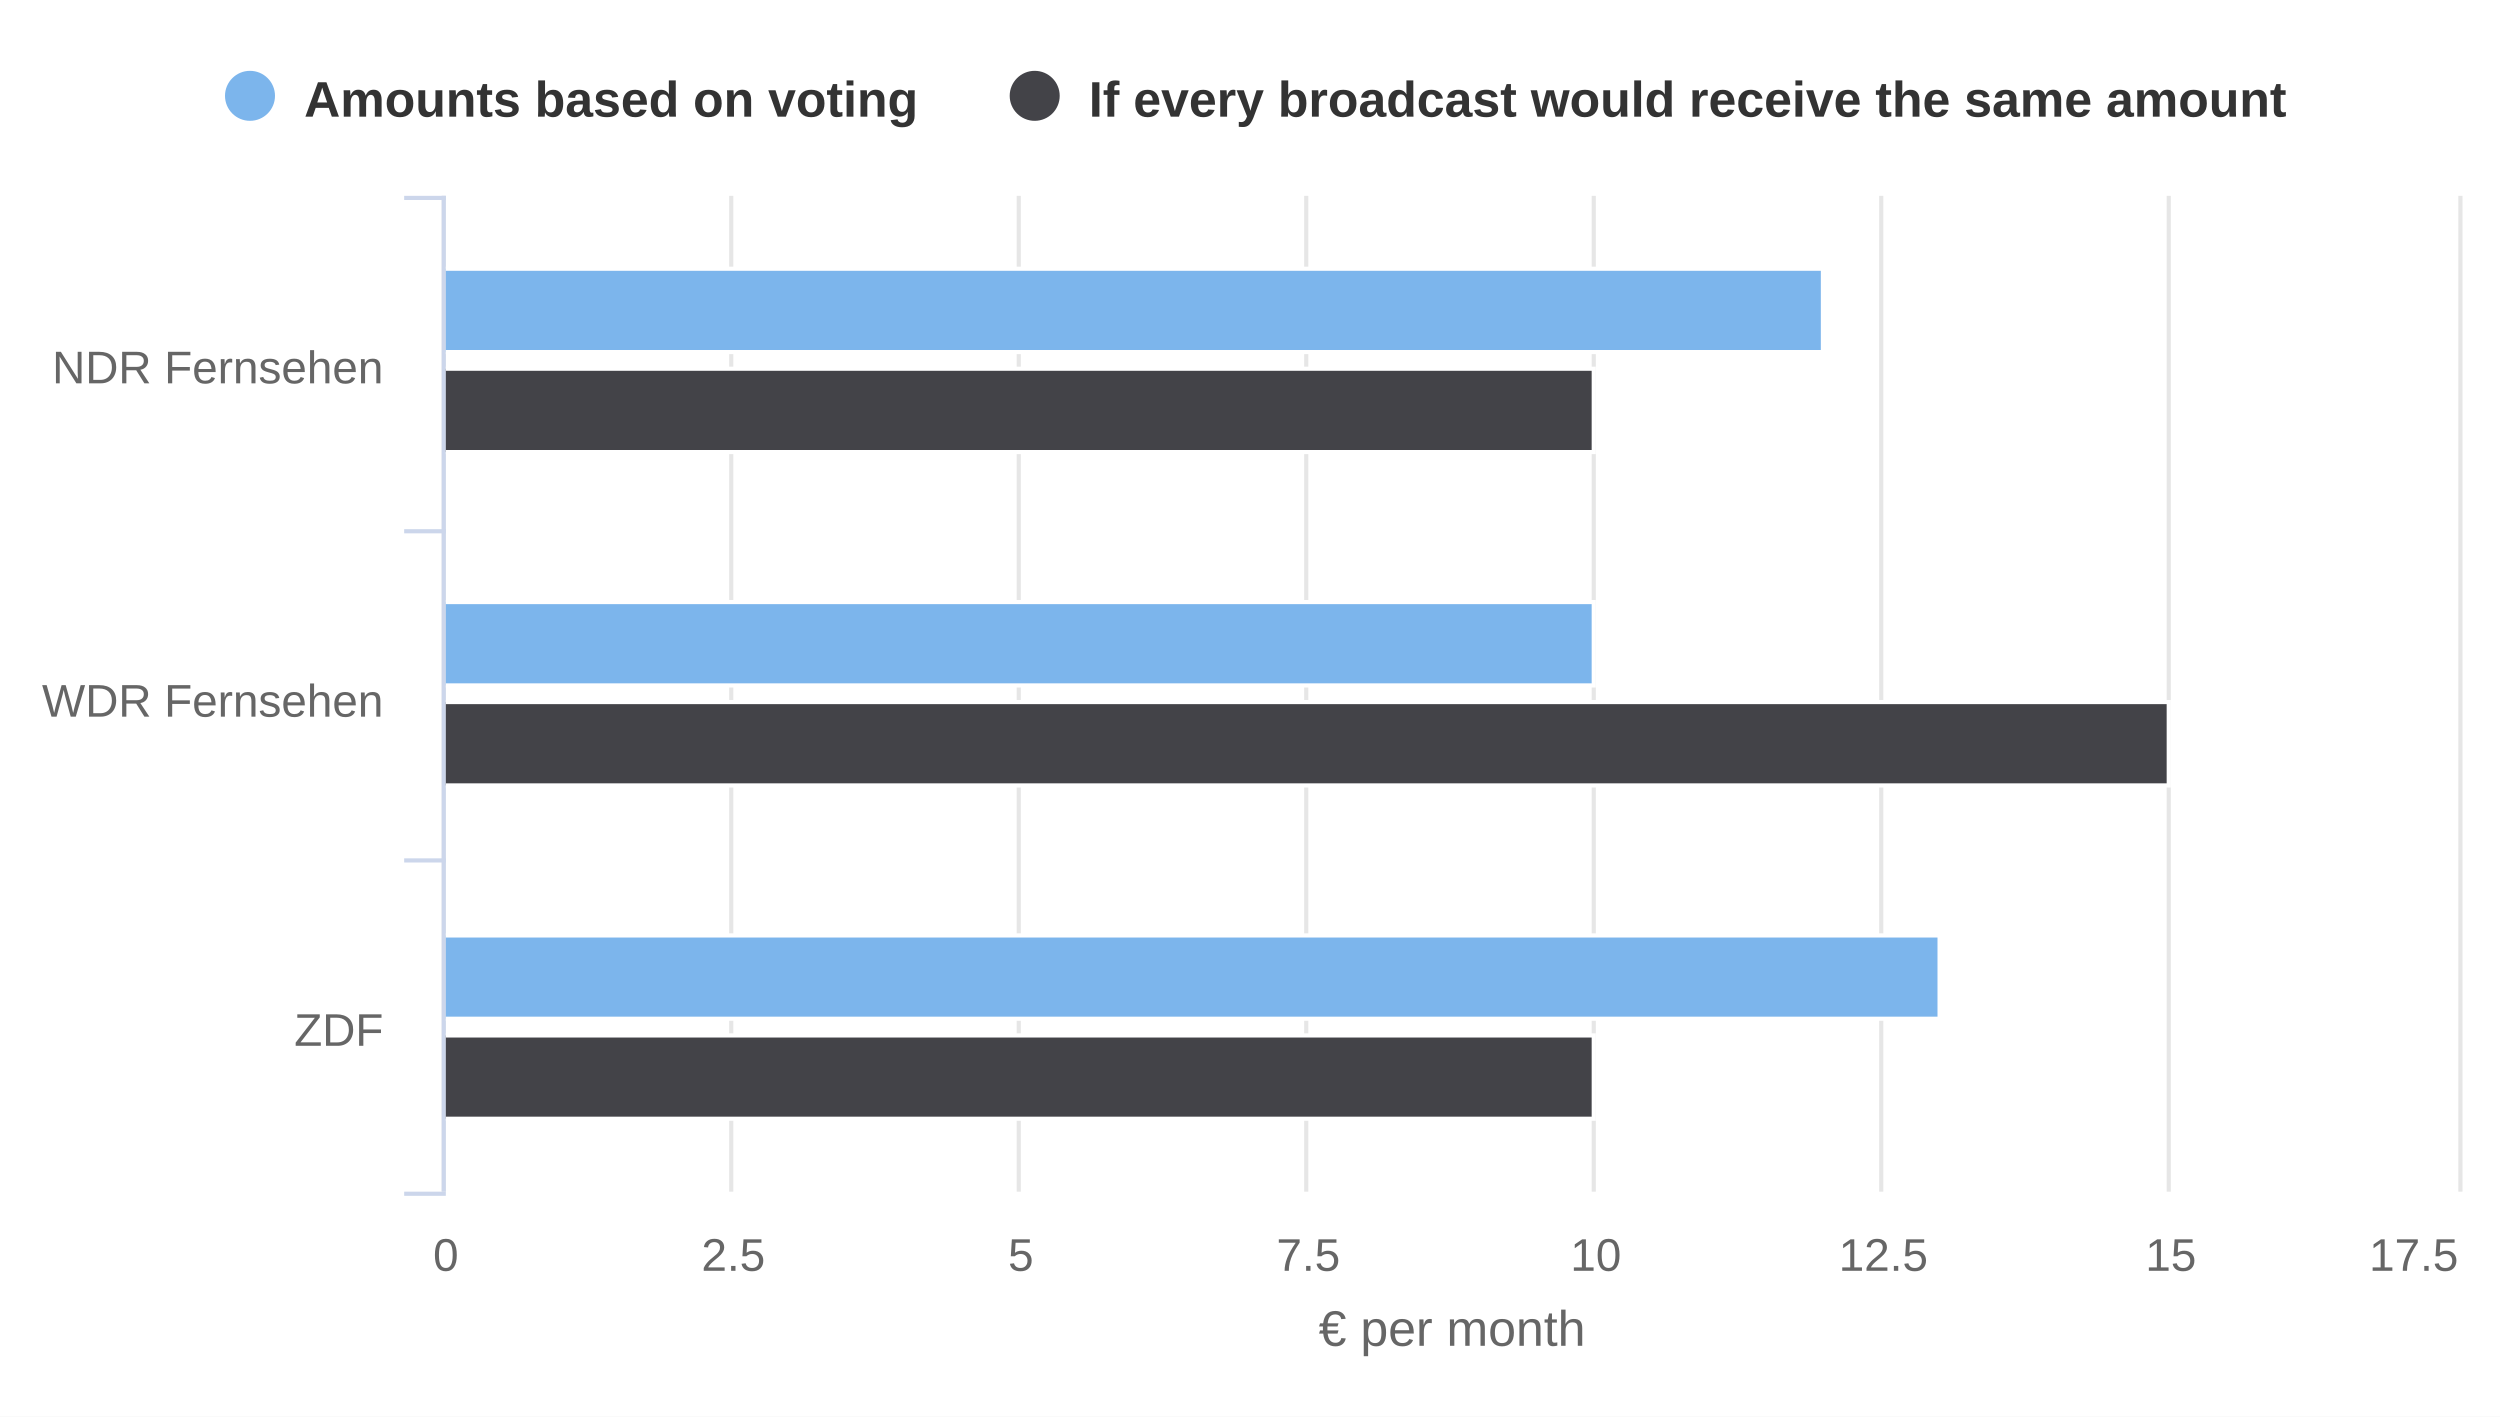
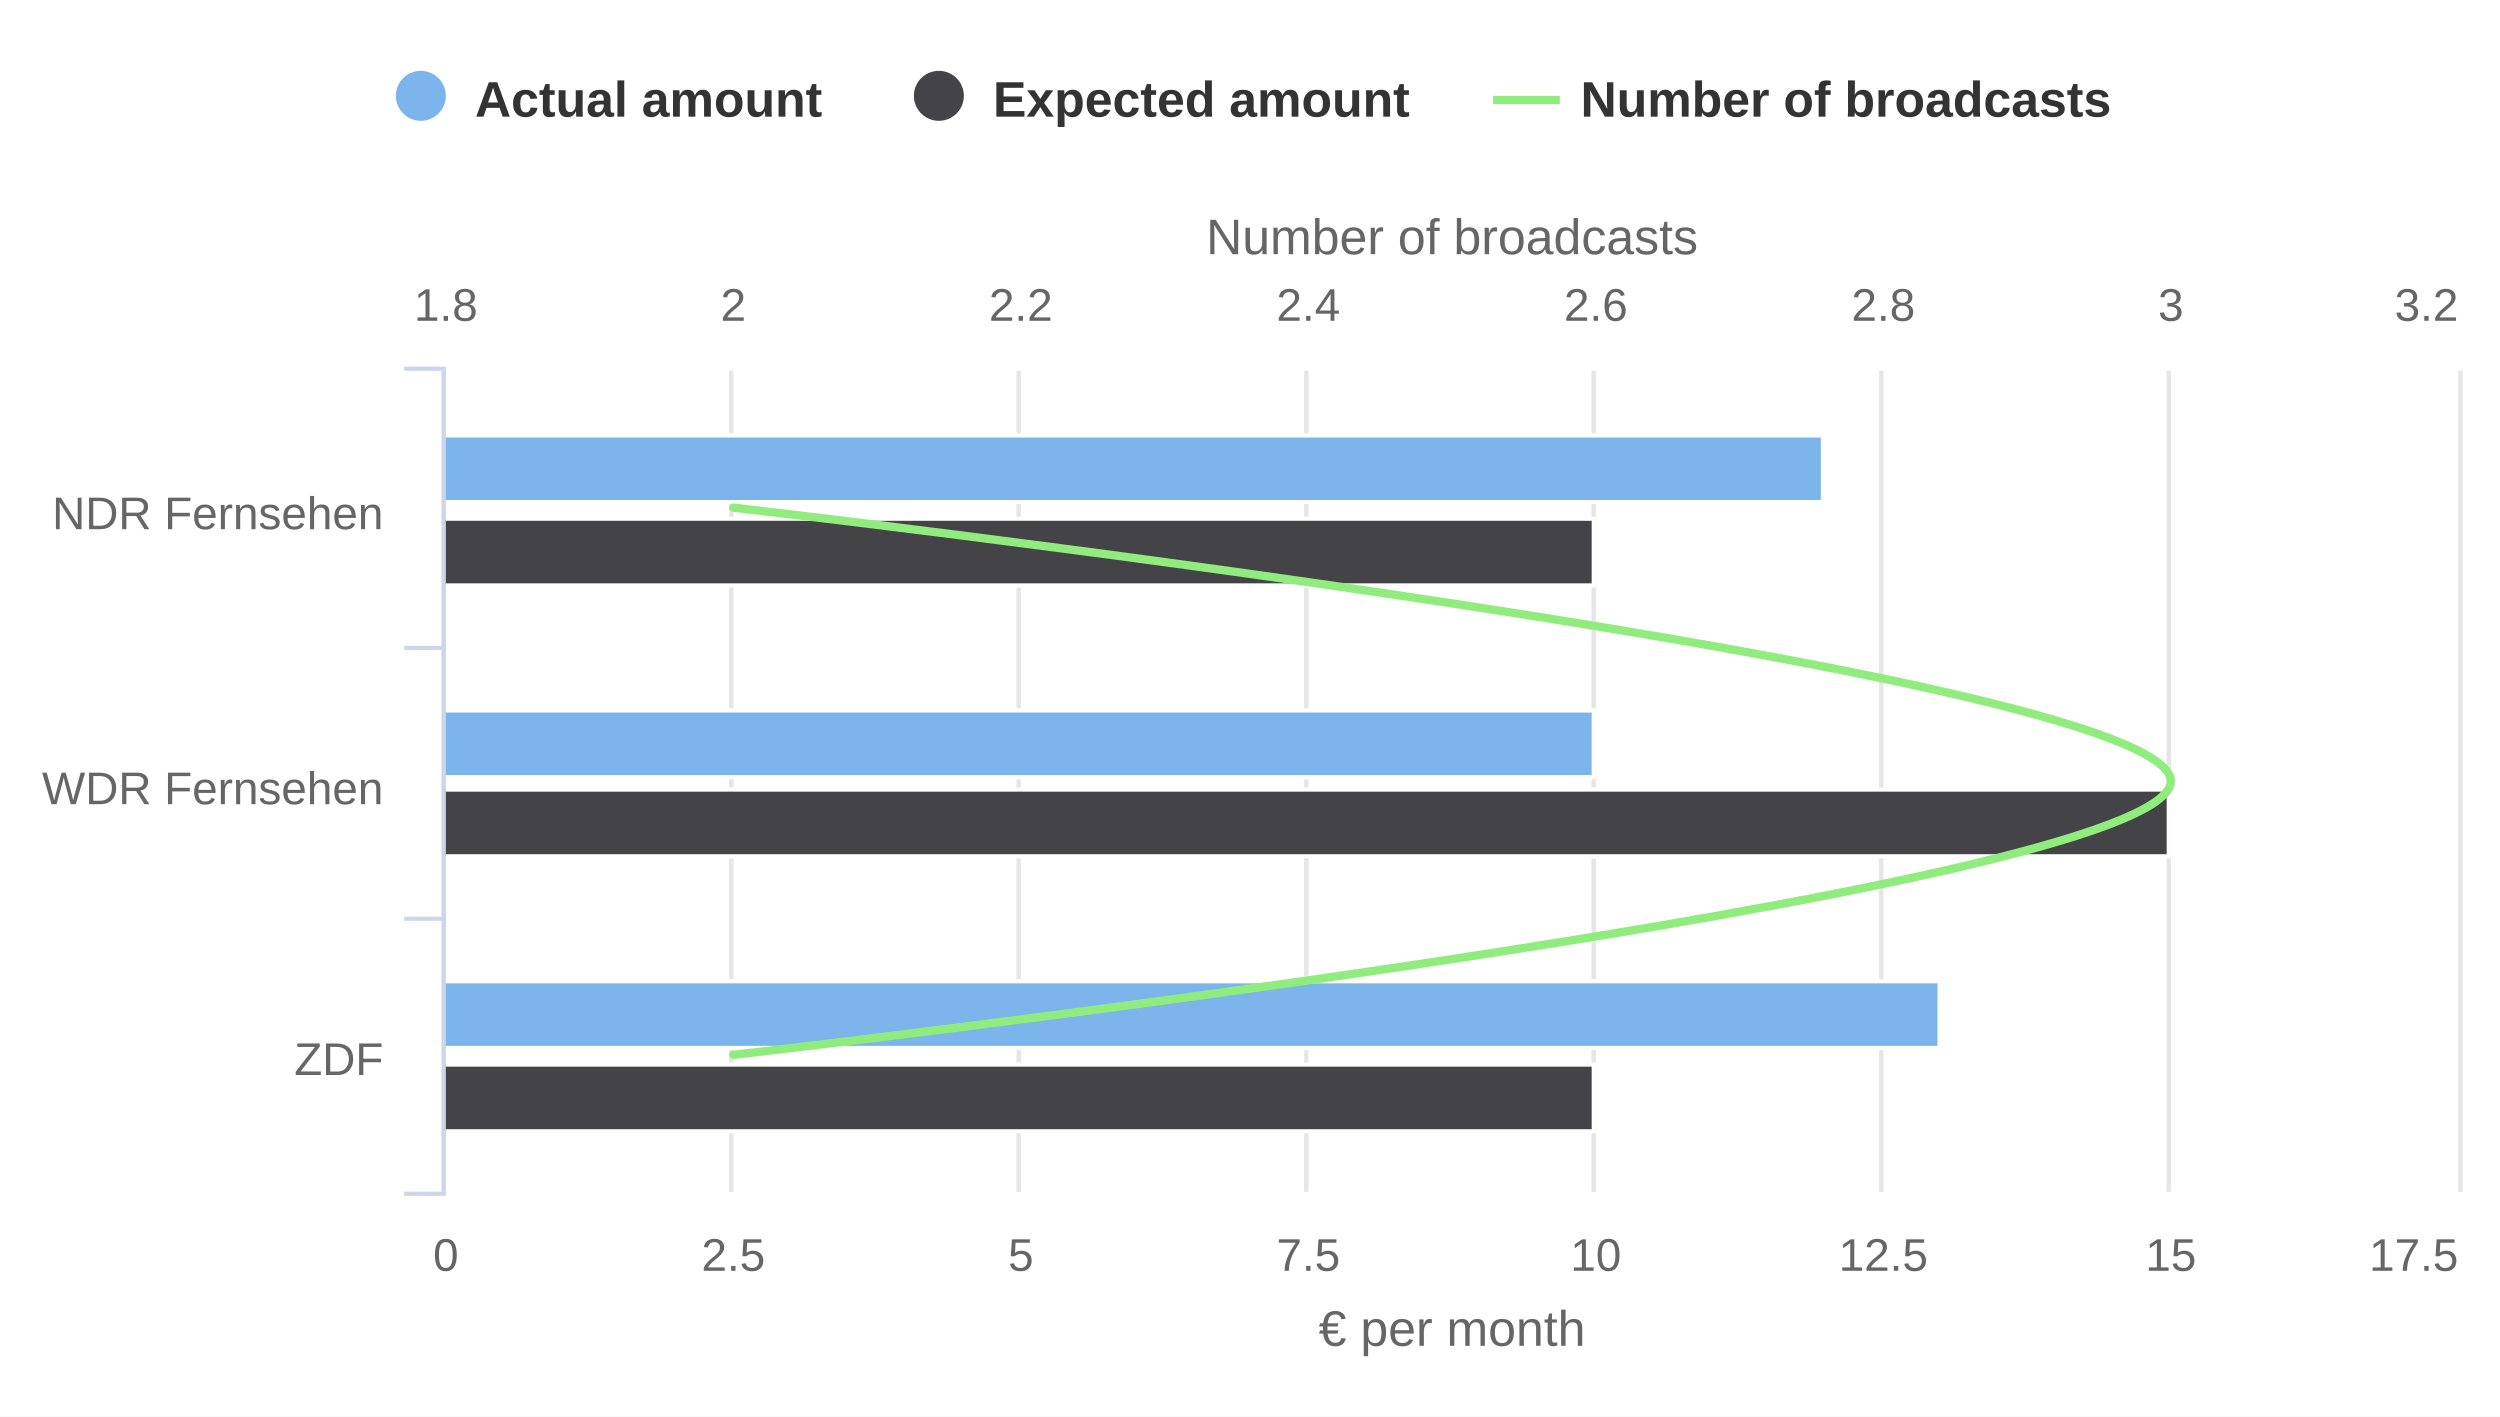
<svg xmlns="http://www.w3.org/2000/svg" version="1.1" class="highcharts-root" style="font-family:&quot;lucida grande&quot;, &quot;lucida sans unicode&quot;, arial, helvetica, sans-serif;font-size:12px;" width="600" height="340" viewBox="0 0 600 340">
  <defs>
-     <clipPath id="highcharts-lboa6e6-9">
-       <rect x="0" y="0" width="239" height="483" fill="none" />
+     <clipPath id="highcharts-51awu0f-20">
+       <rect x="0" y="0" width="197" height="483" fill="none" />
    </clipPath>
  </defs>
  <rect fill="#ffffff" class="highcharts-background" x="0" y="0" width="600" height="340" rx="0" ry="0" />
-   <rect fill="none" class="highcharts-plot-background" x="107" y="47" width="483" height="239" />
+   <rect fill="none" class="highcharts-plot-background" x="107" y="89" width="483" height="197" />
  <g class="highcharts-grid highcharts-xaxis-grid ">
-     <path fill="none" class="highcharts-grid-line" d="M 107 127.5 L 590 127.5" opacity="1" />
-     <path fill="none" class="highcharts-grid-line" d="M 107 206.5 L 590 206.5" opacity="1" />
+     <path fill="none" class="highcharts-grid-line" d="M 107 155.5 L 590 155.5" opacity="1" />
+     <path fill="none" class="highcharts-grid-line" d="M 107 220.5 L 590 220.5" opacity="1" />
    <path fill="none" class="highcharts-grid-line" d="M 107 286.5 L 590 286.5" opacity="1" />
-     <path fill="none" class="highcharts-grid-line" d="M 107 47.5 L 590 47.5" opacity="1" />
+     <path fill="none" class="highcharts-grid-line" d="M 107 89.5 L 590 89.5" opacity="1" />
  </g>
  <g class="highcharts-grid highcharts-yaxis-grid ">
-     <path fill="none" stroke="#e6e6e6" stroke-width="1" class="highcharts-grid-line" d="M 106.5 47 L 106.5 286" opacity="1" />
-     <path fill="none" stroke="#e6e6e6" stroke-width="1" class="highcharts-grid-line" d="M 175.5 47 L 175.5 286" opacity="1" />
-     <path fill="none" stroke="#e6e6e6" stroke-width="1" class="highcharts-grid-line" d="M 244.5 47 L 244.5 286" opacity="1" />
-     <path fill="none" stroke="#e6e6e6" stroke-width="1" class="highcharts-grid-line" d="M 313.5 47 L 313.5 286" opacity="1" />
-     <path fill="none" stroke="#e6e6e6" stroke-width="1" class="highcharts-grid-line" d="M 382.5 47 L 382.5 286" opacity="1" />
-     <path fill="none" stroke="#e6e6e6" stroke-width="1" class="highcharts-grid-line" d="M 451.5 47 L 451.5 286" opacity="1" />
-     <path fill="none" stroke="#e6e6e6" stroke-width="1" class="highcharts-grid-line" d="M 520.5 47 L 520.5 286" opacity="1" />
-     <path fill="none" stroke="#e6e6e6" stroke-width="1" class="highcharts-grid-line" d="M 590.5 47 L 590.5 286" opacity="1" />
+     <path fill="none" stroke="#e6e6e6" stroke-width="1" class="highcharts-grid-line" d="M 106.5 89 L 106.5 286" opacity="1" />
+     <path fill="none" stroke="#e6e6e6" stroke-width="1" class="highcharts-grid-line" d="M 175.5 89 L 175.5 286" opacity="1" />
+     <path fill="none" stroke="#e6e6e6" stroke-width="1" class="highcharts-grid-line" d="M 244.5 89 L 244.5 286" opacity="1" />
+     <path fill="none" stroke="#e6e6e6" stroke-width="1" class="highcharts-grid-line" d="M 313.5 89 L 313.5 286" opacity="1" />
+     <path fill="none" stroke="#e6e6e6" stroke-width="1" class="highcharts-grid-line" d="M 382.5 89 L 382.5 286" opacity="1" />
+     <path fill="none" stroke="#e6e6e6" stroke-width="1" class="highcharts-grid-line" d="M 451.5 89 L 451.5 286" opacity="1" />
+     <path fill="none" stroke="#e6e6e6" stroke-width="1" class="highcharts-grid-line" d="M 520.5 89 L 520.5 286" opacity="1" />
+     <path fill="none" stroke="#e6e6e6" stroke-width="1" class="highcharts-grid-line" d="M 590.5 89 L 590.5 286" opacity="1" />
  </g>
-   <rect fill="none" class="highcharts-plot-border" x="107" y="47" width="483" height="239" />
+   <g class="highcharts-grid highcharts-yaxis-grid ">
+     <path fill="none" stroke="#e6e6e6" stroke-width="1" class="highcharts-grid-line" d="M 106.5 89 L 106.5 286" opacity="1" />
+     <path fill="none" stroke="#e6e6e6" stroke-width="1" class="highcharts-grid-line" d="M 175.5 89 L 175.5 286" opacity="1" />
+     <path fill="none" stroke="#e6e6e6" stroke-width="1" class="highcharts-grid-line" d="M 244.5 89 L 244.5 286" opacity="1" />
+     <path fill="none" stroke="#e6e6e6" stroke-width="1" class="highcharts-grid-line" d="M 313.5 89 L 313.5 286" opacity="1" />
+     <path fill="none" stroke="#e6e6e6" stroke-width="1" class="highcharts-grid-line" d="M 382.5 89 L 382.5 286" opacity="1" />
+     <path fill="none" stroke="#e6e6e6" stroke-width="1" class="highcharts-grid-line" d="M 451.5 89 L 451.5 286" opacity="1" />
+     <path fill="none" stroke="#e6e6e6" stroke-width="1" class="highcharts-grid-line" d="M 520.5 89 L 520.5 286" opacity="1" />
+     <path fill="none" stroke="#e6e6e6" stroke-width="1" class="highcharts-grid-line" d="M 590.5 89 L 590.5 286" opacity="1" />
+   </g>
+   <rect fill="none" class="highcharts-plot-border" x="107" y="89" width="483" height="197" />
  <g class="highcharts-axis highcharts-xaxis ">
-     <path fill="none" class="highcharts-tick" stroke="#ccd6eb" stroke-width="1" d="M 107 127.5 L 97 127.5" opacity="1" />
-     <path fill="none" class="highcharts-tick" stroke="#ccd6eb" stroke-width="1" d="M 107 206.5 L 97 206.5" opacity="1" />
+     <path fill="none" class="highcharts-tick" stroke="#ccd6eb" stroke-width="1" d="M 107 155.5 L 97 155.5" opacity="1" />
+     <path fill="none" class="highcharts-tick" stroke="#ccd6eb" stroke-width="1" d="M 107 220.5 L 97 220.5" opacity="1" />
    <path fill="none" class="highcharts-tick" stroke="#ccd6eb" stroke-width="1" d="M 107 286.5 L 97 286.5" opacity="1" />
-     <path fill="none" class="highcharts-tick" stroke="#ccd6eb" stroke-width="1" d="M 107 47.5 L 97 47.5" opacity="1" />
-     <path fill="none" class="highcharts-axis-line" stroke="#ccd6eb" stroke-width="1" d="M 106.5 47 L 106.5 286" />
+     <path fill="none" class="highcharts-tick" stroke="#ccd6eb" stroke-width="1" d="M 107 88.5 L 97 88.5" opacity="1" />
+     <path fill="none" class="highcharts-axis-line" stroke="#ccd6eb" stroke-width="1" d="M 106.5 89 L 106.5 286" />
  </g>
  <g class="highcharts-axis highcharts-yaxis ">
    <text x="348.5" text-anchor="middle" transform="translate(0,0)" class="highcharts-axis-title" style="color:#666666;fill:#666666;" y="323">
      <tspan>€ per month</tspan>
    </text>
    <path fill="none" class="highcharts-axis-line" d="M 107 286 L 590 286" />
  </g>
+   <g class="highcharts-axis highcharts-yaxis ">
+     <text x="348.5" text-anchor="middle" transform="translate(0,0)" class="highcharts-axis-title" style="color:#666666;fill:#666666;" y="61">
+       <tspan>Number of broadcasts</tspan>
+     </text>
+     <path fill="none" class="highcharts-axis-line" d="M 107 89 L 590 89" />
+   </g>
  <g class="highcharts-series-group">
-     <g class="highcharts-series highcharts-series-0 highcharts-bar-series highcharts-color-0 " transform="translate(590,286) rotate(90) scale(-1,1) scale(1 1)" clip-path="url(#highcharts-lboa6e6-9)">
-       <rect x="201.5" y="152.5" width="20" height="331" fill="#7cb5ec" stroke="#ffffff" stroke-width="1" class="highcharts-point highcharts-color-0" />
-       <rect x="121.5" y="207.5" width="20" height="276" fill="#7cb5ec" stroke="#ffffff" stroke-width="1" class="highcharts-point highcharts-color-0" />
-       <rect x="41.5" y="124.5" width="20" height="359" fill="#7cb5ec" stroke="#ffffff" stroke-width="1" class="highcharts-point highcharts-color-0" />
+     <g class="highcharts-series highcharts-series-0 highcharts-column-series highcharts-color-0 " transform="translate(590,286) rotate(90) scale(-1,1) scale(1 1)" clip-path="url(#highcharts-51awu0f-20)">
+       <rect x="165.5" y="152.5" width="16" height="331" fill="#7cb5ec" stroke="#ffffff" stroke-width="1" class="highcharts-point highcharts-color-0" />
+       <rect x="99.5" y="207.5" width="16" height="276" fill="#7cb5ec" stroke="#ffffff" stroke-width="1" class="highcharts-point highcharts-color-0" />
+       <rect x="34.5" y="124.5" width="16" height="359" fill="#7cb5ec" stroke="#ffffff" stroke-width="1" class="highcharts-point highcharts-color-0" />
    </g>
-     <g class="highcharts-markers highcharts-series-0 highcharts-bar-series highcharts-color-0 " transform="translate(590,286) rotate(90) scale(-1,1) scale(1 1)" clip-path="none" />
-     <g class="highcharts-series highcharts-series-1 highcharts-bar-series highcharts-color-1 " transform="translate(590,286) rotate(90) scale(-1,1) scale(1 1)" clip-path="url(#highcharts-lboa6e6-9)">
-       <rect x="177.5" y="207.5" width="20" height="276" fill="#434348" stroke="#ffffff" stroke-width="1" class="highcharts-point highcharts-color-1" />
-       <rect x="97.5" y="69.5" width="20" height="414" fill="#434348" stroke="#ffffff" stroke-width="1" class="highcharts-point highcharts-color-1" />
-       <rect x="17.5" y="207.5" width="20" height="276" fill="#434348" stroke="#ffffff" stroke-width="1" class="highcharts-point highcharts-color-1" />
+     <g class="highcharts-markers highcharts-series-0 highcharts-column-series highcharts-color-0 " transform="translate(590,286) rotate(90) scale(-1,1) scale(1 1)" clip-path="none" />
+     <g class="highcharts-series highcharts-series-1 highcharts-column-series highcharts-color-1 " transform="translate(590,286) rotate(90) scale(-1,1) scale(1 1)" clip-path="url(#highcharts-51awu0f-20)">
+       <rect x="145.5" y="207.5" width="16" height="276" fill="#434348" stroke="#ffffff" stroke-width="1" class="highcharts-point highcharts-color-1" />
+       <rect x="80.5" y="69.5" width="16" height="414" fill="#434348" stroke="#ffffff" stroke-width="1" class="highcharts-point highcharts-color-1" />
+       <rect x="14.5" y="207.5" width="16" height="276" fill="#434348" stroke="#ffffff" stroke-width="1" class="highcharts-point highcharts-color-1" />
    </g>
-     <g class="highcharts-markers highcharts-series-1 highcharts-bar-series highcharts-color-1 " transform="translate(590,286) rotate(90) scale(-1,1) scale(1 1)" clip-path="none" />
+     <g class="highcharts-markers highcharts-series-1 highcharts-column-series highcharts-color-1 " transform="translate(590,286) rotate(90) scale(-1,1) scale(1 1)" clip-path="none" />
+     <g class="highcharts-series highcharts-series-2 highcharts-spline-series highcharts-color-2 " transform="translate(590,286) rotate(90) scale(-1,1) scale(1 1)" clip-path="url(#highcharts-51awu0f-20)">
+       <path fill="none" d="M 164.167 414 C 164.167 414 124.767 69 98.5 69 C 72.233 69 32.833 414 32.833 414" class="highcharts-graph" stroke="#90ed7d" stroke-width="2" stroke-linejoin="round" stroke-linecap="round" />
+     </g>
+     <g class="highcharts-markers highcharts-series-2 highcharts-spline-series highcharts-color-2 " transform="translate(590,286) rotate(90) scale(-1,1) scale(1 1)" clip-path="none" />
  </g>
-   <g class="highcharts-legend" transform="translate(44,10)">
-     <rect fill="none" class="highcharts-legend-box" rx="0" ry="0" x="0" y="0" width="512" height="25" visibility="visible" />
+   <g class="highcharts-legend" transform="translate(85,10)">
+     <rect fill="none" class="highcharts-legend-box" rx="0" ry="0" x="0" y="0" width="430" height="25" visibility="visible" />
    <g>
      <g>
-         <g class="highcharts-legend-item highcharts-bar-series highcharts-color-0 highcharts-series-0" transform="translate(8,3)">
+         <g class="highcharts-legend-item highcharts-column-series highcharts-color-0 highcharts-series-0" transform="translate(8,3)">
          <text x="21" style="color:#333333;font-size:12px;font-weight:bold;cursor:pointer;fill:#333333;" text-anchor="start" y="15">
-             <tspan>Amounts based on voting</tspan>
+             <tspan>Actual amount</tspan>
          </text>
          <rect x="2" y="4" width="12" height="12" fill="#7cb5ec" rx="6" ry="6" class="highcharts-point" />
        </g>
-         <g class="highcharts-legend-item highcharts-bar-series highcharts-color-1 highcharts-series-1" transform="translate(196.3281,3)">
+         <g class="highcharts-legend-item highcharts-column-series highcharts-color-1 highcharts-series-1" transform="translate(132.3281,3)">
          <text x="21" y="15" style="color:#333333;font-size:12px;font-weight:bold;cursor:pointer;fill:#333333;" text-anchor="start">
-             <tspan>If every broadcast would receive the same amount</tspan>
+             <tspan>Expected amount</tspan>
          </text>
          <rect x="2" y="4" width="12" height="12" fill="#434348" rx="6" ry="6" class="highcharts-point" />
+         </g>
+         <g class="highcharts-legend-item highcharts-spline-series highcharts-color-2 highcharts-series-2" transform="translate(273.3438,3)">
+           <path fill="none" d="M 0 11 L 16 11" class="highcharts-graph" stroke="#90ed7d" stroke-width="2" />
+           <text x="21" y="15" style="color:#333333;font-size:12px;font-weight:bold;cursor:pointer;fill:#333333;" text-anchor="start">
+             <tspan>Number of broadcasts</tspan>
+           </text>
        </g>
      </g>
    </g>
  </g>
  <g class="highcharts-axis-labels highcharts-xaxis-labels ">
-     <text x="92" style="color:#666666;cursor:default;font-size:11px;fill:#666666;" text-anchor="end" transform="translate(0,0)" y="92" opacity="1">
+     <text x="92" style="color:#666666;cursor:default;font-size:11px;fill:#666666;" text-anchor="end" transform="translate(0,0)" y="127" opacity="1">
      <tspan>NDR Fernsehen</tspan>
    </text>
-     <text x="92" style="color:#666666;cursor:default;font-size:11px;fill:#666666;" text-anchor="end" transform="translate(0,0)" y="172" opacity="1">
+     <text x="92" style="color:#666666;cursor:default;font-size:11px;fill:#666666;" text-anchor="end" transform="translate(0,0)" y="193" opacity="1">
      <tspan>WDR Fernsehen</tspan>
    </text>
-     <text x="92" style="color:#666666;cursor:default;font-size:11px;fill:#666666;" text-anchor="end" transform="translate(0,0)" y="251" opacity="1">
+     <text x="92" style="color:#666666;cursor:default;font-size:11px;fill:#666666;" text-anchor="end" transform="translate(0,0)" y="258" opacity="1">
      <tspan>ZDF</tspan>
    </text>
  </g>
  <g class="highcharts-axis-labels highcharts-yaxis-labels ">
-     <text x="107" style="color:#666666;cursor:default;font-size:11px;fill:#666666;" text-anchor="middle" transform="translate(0,0)" y="305" opacity="1">0</text>
-     <text x="383" style="color:#666666;cursor:default;font-size:11px;fill:#666666;" text-anchor="middle" transform="translate(0,0)" y="305" opacity="1">10</text>
-     <text x="176" style="color:#666666;cursor:default;font-size:11px;fill:#666666;" text-anchor="middle" transform="translate(0,0)" y="305" opacity="1">2.5</text>
-     <text x="245" style="color:#666666;cursor:default;font-size:11px;fill:#666666;" text-anchor="middle" transform="translate(0,0)" y="305" opacity="1">5</text>
-     <text x="314" style="color:#666666;cursor:default;font-size:11px;fill:#666666;" text-anchor="middle" transform="translate(0,0)" y="305" opacity="1">7.5</text>
-     <text x="452" style="color:#666666;cursor:default;font-size:11px;fill:#666666;" text-anchor="middle" transform="translate(0,0)" y="305" opacity="1">12.5</text>
-     <text x="521" style="color:#666666;cursor:default;font-size:11px;fill:#666666;" text-anchor="middle" transform="translate(0,0)" y="305" opacity="1">15</text>
-     <text x="579.297" style="color:#666666;cursor:default;font-size:11px;fill:#666666;" text-anchor="middle" transform="translate(0,0)" y="305" opacity="1">17.5</text>
+     <text x="107" style="color:#666666;cursor:default;font-size:11px;fill:#666666;" text-anchor="middle" transform="translate(0,0)" y="305" opacity="1">
+       <tspan>0</tspan>
+     </text>
+     <text x="383" style="color:#666666;cursor:default;font-size:11px;fill:#666666;" text-anchor="middle" transform="translate(0,0)" y="305" opacity="1">
+       <tspan>10</tspan>
+     </text>
+     <text x="176" style="color:#666666;cursor:default;font-size:11px;fill:#666666;" text-anchor="middle" transform="translate(0,0)" y="305" opacity="1">
+       <tspan>2.5</tspan>
+     </text>
+     <text x="245" style="color:#666666;cursor:default;font-size:11px;fill:#666666;" text-anchor="middle" transform="translate(0,0)" y="305" opacity="1">
+       <tspan>5</tspan>
+     </text>
+     <text x="314" style="color:#666666;cursor:default;font-size:11px;fill:#666666;" text-anchor="middle" transform="translate(0,0)" y="305" opacity="1">
+       <tspan>7.5</tspan>
+     </text>
+     <text x="452" style="color:#666666;cursor:default;font-size:11px;fill:#666666;" text-anchor="middle" transform="translate(0,0)" y="305" opacity="1">
+       <tspan>12.5</tspan>
+     </text>
+     <text x="521" style="color:#666666;cursor:default;font-size:11px;fill:#666666;" text-anchor="middle" transform="translate(0,0)" y="305" opacity="1">
+       <tspan>15</tspan>
+     </text>
+     <text x="579.297" style="color:#666666;cursor:default;font-size:11px;fill:#666666;" text-anchor="middle" transform="translate(0,0)" y="305" opacity="1">
+       <tspan>17.5</tspan>
+     </text>
+   </g>
+   <g class="highcharts-axis-labels highcharts-yaxis-labels ">
+     <text x="314" style="color:#666666;cursor:default;font-size:11px;fill:#666666;" text-anchor="middle" transform="translate(0,0)" y="77" opacity="1">
+       <tspan>2.4</tspan>
+     </text>
+     <text x="521" style="color:#666666;cursor:default;font-size:11px;fill:#666666;" text-anchor="middle" transform="translate(0,0)" y="77" opacity="1">
+       <tspan>3</tspan>
+     </text>
+     <text x="107" style="color:#666666;cursor:default;font-size:11px;fill:#666666;" text-anchor="middle" transform="translate(0,0)" y="77" opacity="1">
+       <tspan>1.8</tspan>
+     </text>
+     <text x="176" style="color:#666666;cursor:default;font-size:11px;fill:#666666;" text-anchor="middle" transform="translate(0,0)" y="77" opacity="1">
+       <tspan>2</tspan>
+     </text>
+     <text x="245" style="color:#666666;cursor:default;font-size:11px;fill:#666666;" text-anchor="middle" transform="translate(0,0)" y="77" opacity="1">
+       <tspan>2.2</tspan>
+     </text>
+     <text x="383" style="color:#666666;cursor:default;font-size:11px;fill:#666666;" text-anchor="middle" transform="translate(0,0)" y="77" opacity="1">
+       <tspan>2.6</tspan>
+     </text>
+     <text x="452" style="color:#666666;cursor:default;font-size:11px;fill:#666666;" text-anchor="middle" transform="translate(0,0)" y="77" opacity="1">
+       <tspan>2.8</tspan>
+     </text>
+     <text x="582.359" style="color:#666666;cursor:default;font-size:11px;fill:#666666;" text-anchor="middle" transform="translate(0,0)" y="77" opacity="1">
+       <tspan>3.2</tspan>
+     </text>
  </g>
</svg>
